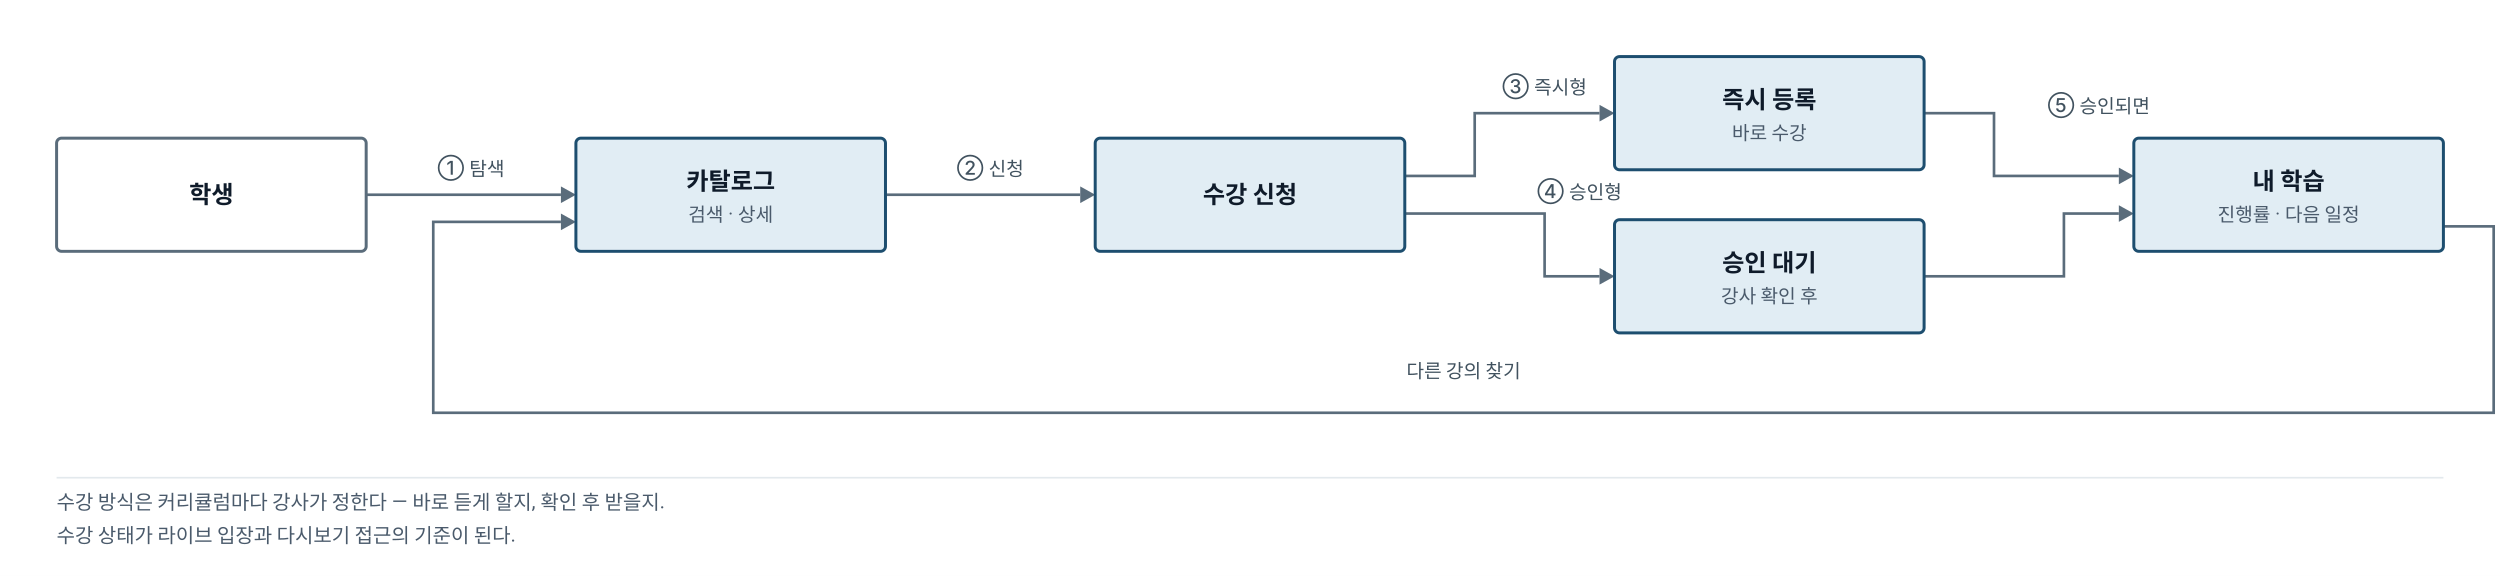
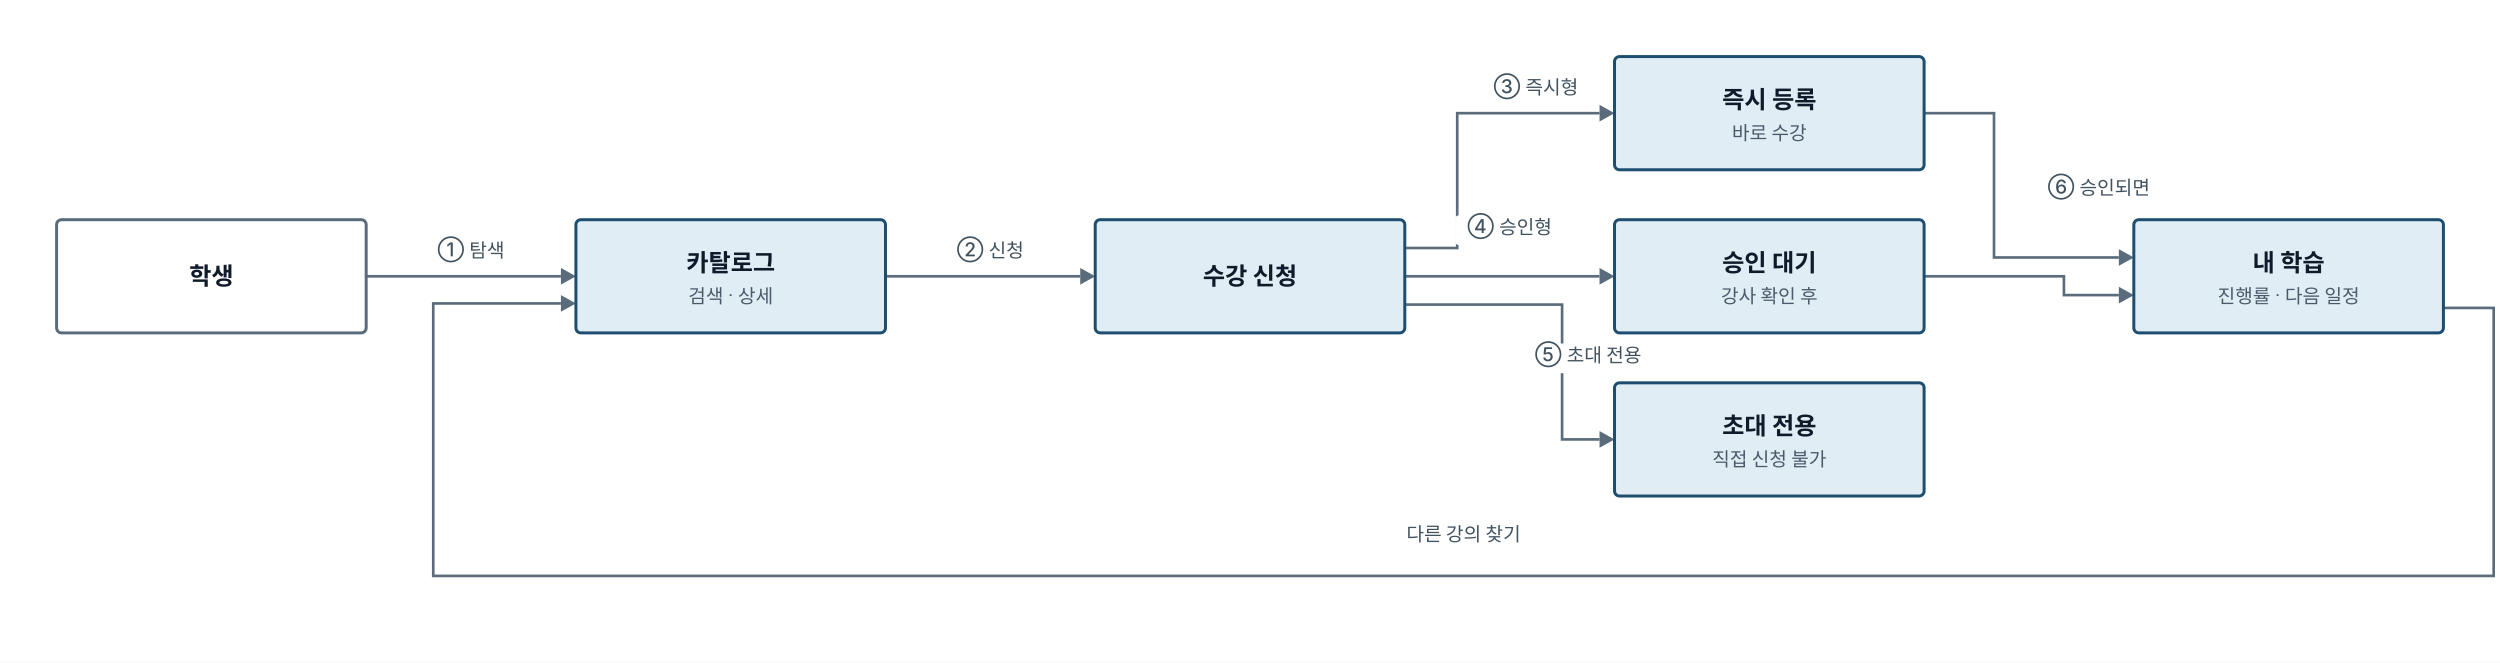
- <svg xmlns="http://www.w3.org/2000/svg" viewBox="0 0 1502 346" width="1502" height="346" role="img">
+ <svg xmlns="http://www.w3.org/2000/svg" viewBox="0 0 1502 398" width="1502" height="398" role="img">
  <style>text{font-family:system-ui,-apple-system,"Segoe UI",Roboto,"Malgun Gothic","Apple SD Gothic Neo","Noto Sans KR",sans-serif}</style>
  <rect width="100%" height="100%" fill="#FFFFFF" />
-   <path d="M220.0,117.0 H337.0" fill="none" stroke="#5A6C7B" stroke-width="1.6" />
-   <path d="M346.0,117.0 l-9,-5 l0,10 z" fill="#5A6C7B" />
-   <path d="M532.0,117.0 H649.0" fill="none" stroke="#5A6C7B" stroke-width="1.6" />
-   <path d="M658.0,117.0 l-9,-5 l0,10 z" fill="#5A6C7B" />
-   <path d="M844.0,105.7 H886.0 V68.0 H961.0" fill="none" stroke="#5A6C7B" stroke-width="1.6" />
+   <path d="M220.0,166.0 H337.0" fill="none" stroke="#5A6C7B" stroke-width="1.6" />
+   <path d="M346.0,166.0 l-9,-5 l0,10 z" fill="#5A6C7B" />
+   <path d="M532.0,166.0 H649.0" fill="none" stroke="#5A6C7B" stroke-width="1.6" />
+   <path d="M658.0,166.0 l-9,-5 l0,10 z" fill="#5A6C7B" />
+   <path d="M844.0,149.0 H875.5 V68.0 H961.0" fill="none" stroke="#5A6C7B" stroke-width="1.6" />
  <path d="M970.0,68.0 l-9,-5 l0,10 z" fill="#5A6C7B" />
-   <path d="M844.0,128.3 H928.0 V166.0 H961.0" fill="none" stroke="#5A6C7B" stroke-width="1.6" />
+   <path d="M844.0,166.0 H961.0" fill="none" stroke="#5A6C7B" stroke-width="1.6" />
  <path d="M970.0,166.0 l-9,-5 l0,10 z" fill="#5A6C7B" />
-   <path d="M1156.0,68.0 H1198.0 V105.7 H1273.0" fill="none" stroke="#5A6C7B" stroke-width="1.6" />
-   <path d="M1282.0,105.7 l-9,-5 l0,10 z" fill="#5A6C7B" />
-   <path d="M1156.0,166.0 H1240.0 V128.3 H1273.0" fill="none" stroke="#5A6C7B" stroke-width="1.6" />
-   <path d="M1282.0,128.3 l-9,-5 l0,10 z" fill="#5A6C7B" />
-   <path d="M1468.0,136.0 H1498.2 V248.0 H260.3 V133.3 H337.0" fill="none" stroke="#5A6C7B" stroke-width="1.6" />
-   <path d="M346.0,133.3 l-9,-5 l0,10 z" fill="#5A6C7B" />
-   <rect x="256.1" y="94.4" width="53.8" height="17.8" fill="#FFFFFF" rx="2" />
-   <text x="283.0" y="105.0" text-anchor="middle" font-size="11.5" fill="#41525F" font-weight="500">① 탐색</text>
-   <rect x="568.1" y="94.4" width="53.8" height="17.8" fill="#FFFFFF" rx="2" />
-   <text x="595.0" y="105.0" text-anchor="middle" font-size="11.5" fill="#41525F" font-weight="500">② 신청</text>
-   <rect x="895.3" y="45.4" width="65.3" height="17.8" fill="#FFFFFF" rx="2" />
-   <text x="928.0" y="56.0" text-anchor="middle" font-size="11.5" fill="#41525F" font-weight="500">③ 즉시형</text>
-   <rect x="916.3" y="108.4" width="65.3" height="17.8" fill="#FFFFFF" rx="2" />
-   <text x="949.0" y="119.0" text-anchor="middle" font-size="11.5" fill="#41525F" font-weight="500">④ 승인형</text>
-   <rect x="1222.6" y="56.8" width="76.8" height="17.8" fill="#FFFFFF" rx="2" />
-   <text x="1261.0" y="67.3" text-anchor="middle" font-size="11.5" fill="#41525F" font-weight="500">⑤ 승인되면</text>
-   <rect x="832.0" y="216.4" width="94.7" height="17.8" fill="#FFFFFF" rx="2" />
-   <text x="879.3" y="227.0" text-anchor="middle" font-size="11.5" fill="#41525F" font-weight="500">다른 강의 찾기</text>
-   <rect x="34.0" y="83.0" width="186.0" height="68.0" rx="3" fill="#FFFFFF" stroke="#5A6C7B" stroke-width="1.8" />
-   <text x="127.0" y="122.0" text-anchor="middle" font-size="14.5" font-weight="650" fill="#0F1B2A">학생</text>
-   <rect x="346.0" y="83.0" width="186.0" height="68.0" rx="3" fill="#E1EDF4" stroke="#1D4E6F" stroke-width="1.8" />
-   <text x="439.0" y="114.0" text-anchor="middle" font-size="14.5" font-weight="650" fill="#0F1B2A">카탈로그</text>
-   <text x="439.0" y="133.0" text-anchor="middle" font-size="11.5" fill="#4A5A6B">검색 · 상세</text>
-   <rect x="658.0" y="83.0" width="186.0" height="68.0" rx="3" fill="#E1EDF4" stroke="#1D4E6F" stroke-width="1.8" />
-   <text x="751.0" y="122.0" text-anchor="middle" font-size="14.5" font-weight="650" fill="#0F1B2A">수강 신청</text>
+   <path d="M844.0,183.0 H938.5 V264.0 H961.0" fill="none" stroke="#5A6C7B" stroke-width="1.6" />
+   <path d="M970.0,264.0 l-9,-5 l0,10 z" fill="#5A6C7B" />
+   <path d="M1156.0,68.0 H1198.0 V154.7 H1273.0" fill="none" stroke="#5A6C7B" stroke-width="1.6" />
+   <path d="M1282.0,154.7 l-9,-5 l0,10 z" fill="#5A6C7B" />
+   <path d="M1156.0,166.0 H1240.0 V177.3 H1273.0" fill="none" stroke="#5A6C7B" stroke-width="1.6" />
+   <path d="M1282.0,177.3 l-9,-5 l0,10 z" fill="#5A6C7B" />
+   <path d="M1468.0,185.0 H1498.2 V346.0 H260.3 V182.3 H337.0" fill="none" stroke="#5A6C7B" stroke-width="1.6" />
+   <path d="M346.0,182.3 l-9,-5 l0,10 z" fill="#5A6C7B" />
+   <rect x="256.1" y="143.4" width="53.8" height="17.8" fill="#FFFFFF" rx="2" />
+   <text x="283.0" y="154.0" text-anchor="middle" font-size="11.5" fill="#41525F" font-weight="500">① 탐색</text>
+   <rect x="568.1" y="143.4" width="53.8" height="17.8" fill="#FFFFFF" rx="2" />
+   <text x="595.0" y="154.0" text-anchor="middle" font-size="11.5" fill="#41525F" font-weight="500">② 신청</text>
+   <rect x="890.1" y="45.4" width="65.3" height="17.8" fill="#FFFFFF" rx="2" />
+   <text x="922.8" y="56.0" text-anchor="middle" font-size="11.5" fill="#41525F" font-weight="500">③ 즉시형</text>
+   <rect x="874.3" y="129.4" width="65.3" height="17.8" fill="#FFFFFF" rx="2" />
+   <text x="907.0" y="140.0" text-anchor="middle" font-size="11.5" fill="#41525F" font-weight="500">④ 승인형</text>
+   <rect x="912.7" y="206.4" width="83.2" height="17.8" fill="#FFFFFF" rx="2" />
+   <text x="954.2" y="217.0" text-anchor="middle" font-size="11.5" fill="#41525F" font-weight="500">⑤ 초대 전용</text>
+   <rect x="1222.6" y="105.8" width="76.8" height="17.8" fill="#FFFFFF" rx="2" />
+   <text x="1261.0" y="116.3" text-anchor="middle" font-size="11.5" fill="#41525F" font-weight="500">⑥ 승인되면</text>
+   <rect x="832.0" y="314.4" width="94.7" height="17.8" fill="#FFFFFF" rx="2" />
+   <text x="879.3" y="325.0" text-anchor="middle" font-size="11.5" fill="#41525F" font-weight="500">다른 강의 찾기</text>
+   <rect x="34.0" y="132.0" width="186.0" height="68.0" rx="3" fill="#FFFFFF" stroke="#5A6C7B" stroke-width="1.8" />
+   <text x="127.0" y="171.0" text-anchor="middle" font-size="14.5" font-weight="650" fill="#0F1B2A">학생</text>
+   <rect x="346.0" y="132.0" width="186.0" height="68.0" rx="3" fill="#E1EDF4" stroke="#1D4E6F" stroke-width="1.8" />
+   <text x="439.0" y="163.0" text-anchor="middle" font-size="14.5" font-weight="650" fill="#0F1B2A">카탈로그</text>
+   <text x="439.0" y="182.0" text-anchor="middle" font-size="11.5" fill="#4A5A6B">검색 · 상세</text>
+   <rect x="658.0" y="132.0" width="186.0" height="68.0" rx="3" fill="#E1EDF4" stroke="#1D4E6F" stroke-width="1.8" />
+   <text x="751.0" y="171.0" text-anchor="middle" font-size="14.5" font-weight="650" fill="#0F1B2A">수강 신청</text>
  <rect x="970.0" y="34.0" width="186.0" height="68.0" rx="3" fill="#E1EDF4" stroke="#1D4E6F" stroke-width="1.8" />
  <text x="1063.0" y="65.0" text-anchor="middle" font-size="14.5" font-weight="650" fill="#0F1B2A">즉시 등록</text>
  <text x="1063.0" y="84.0" text-anchor="middle" font-size="11.5" fill="#4A5A6B">바로 수강</text>
  <rect x="970.0" y="132.0" width="186.0" height="68.0" rx="3" fill="#E1EDF4" stroke="#1D4E6F" stroke-width="1.8" />
  <text x="1063.0" y="163.0" text-anchor="middle" font-size="14.5" font-weight="650" fill="#0F1B2A">승인 대기</text>
  <text x="1063.0" y="182.0" text-anchor="middle" font-size="11.5" fill="#4A5A6B">강사 확인 후</text>
-   <rect x="1282.0" y="83.0" width="186.0" height="68.0" rx="3" fill="#E1EDF4" stroke="#1D4E6F" stroke-width="1.8" />
-   <text x="1375.0" y="114.0" text-anchor="middle" font-size="14.5" font-weight="650" fill="#0F1B2A">내 학습</text>
-   <text x="1375.0" y="133.0" text-anchor="middle" font-size="11.5" fill="#4A5A6B">진행률 · 다음 일정</text>
-   <line x1="34" y1="287.0" x2="1468.0" y2="287.0" stroke="#E3E9ED" />
-   <text x="34" y="306.0" font-size="12" fill="#4A5A6B">수강 방식은 커리큘럼마다 강사가 정한다 — 바로 듣게 할지, 확인 후 받을지.</text>
-   <text x="34" y="326.0" font-size="12" fill="#4A5A6B">수강 상태가 라이브 입장과 다시보기 접근의 기준이 된다.</text>
+   <rect x="970.0" y="230.0" width="186.0" height="68.0" rx="3" fill="#E1EDF4" stroke="#1D4E6F" stroke-width="1.8" />
+   <text x="1063.0" y="261.0" text-anchor="middle" font-size="14.5" font-weight="650" fill="#0F1B2A">초대 전용</text>
+   <text x="1063.0" y="280.0" text-anchor="middle" font-size="11.5" fill="#4A5A6B">직접 신청 불가</text>
+   <rect x="1282.0" y="132.0" width="186.0" height="68.0" rx="3" fill="#E1EDF4" stroke="#1D4E6F" stroke-width="1.8" />
+   <text x="1375.0" y="163.0" text-anchor="middle" font-size="14.5" font-weight="650" fill="#0F1B2A">내 학습</text>
+   <text x="1375.0" y="182.0" text-anchor="middle" font-size="11.5" fill="#4A5A6B">진행률 · 다음 일정</text>
</svg>
